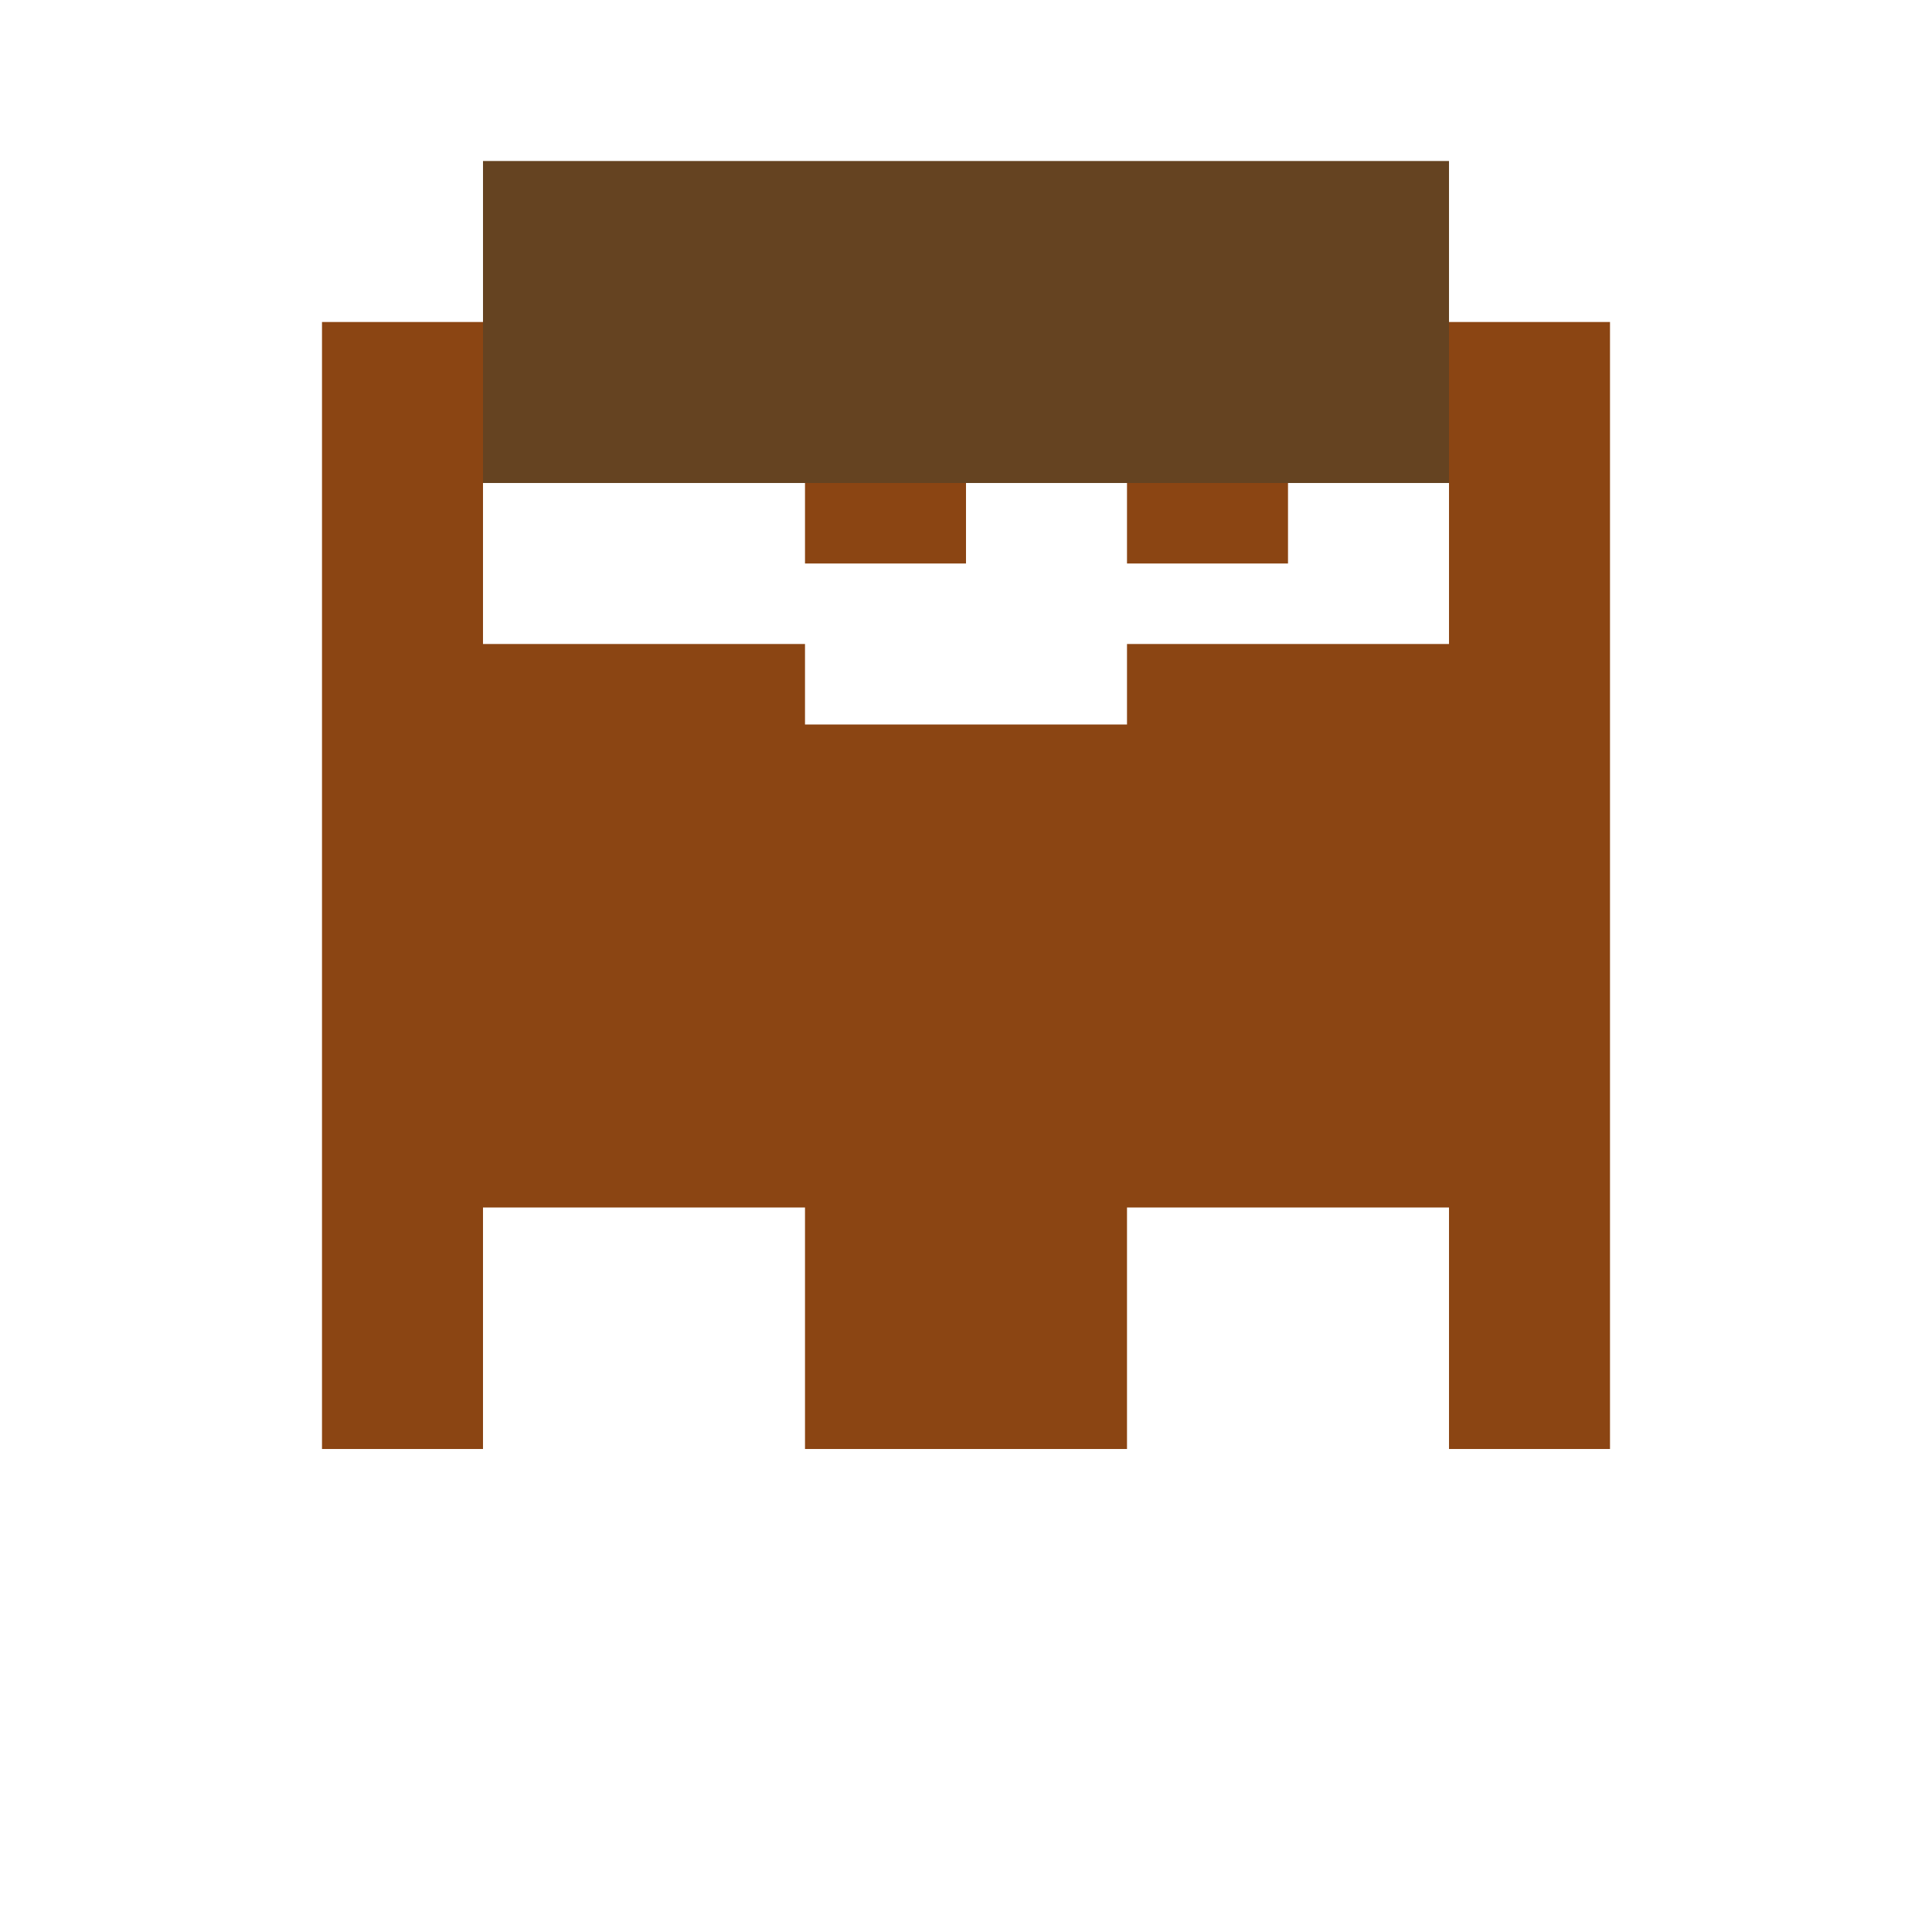
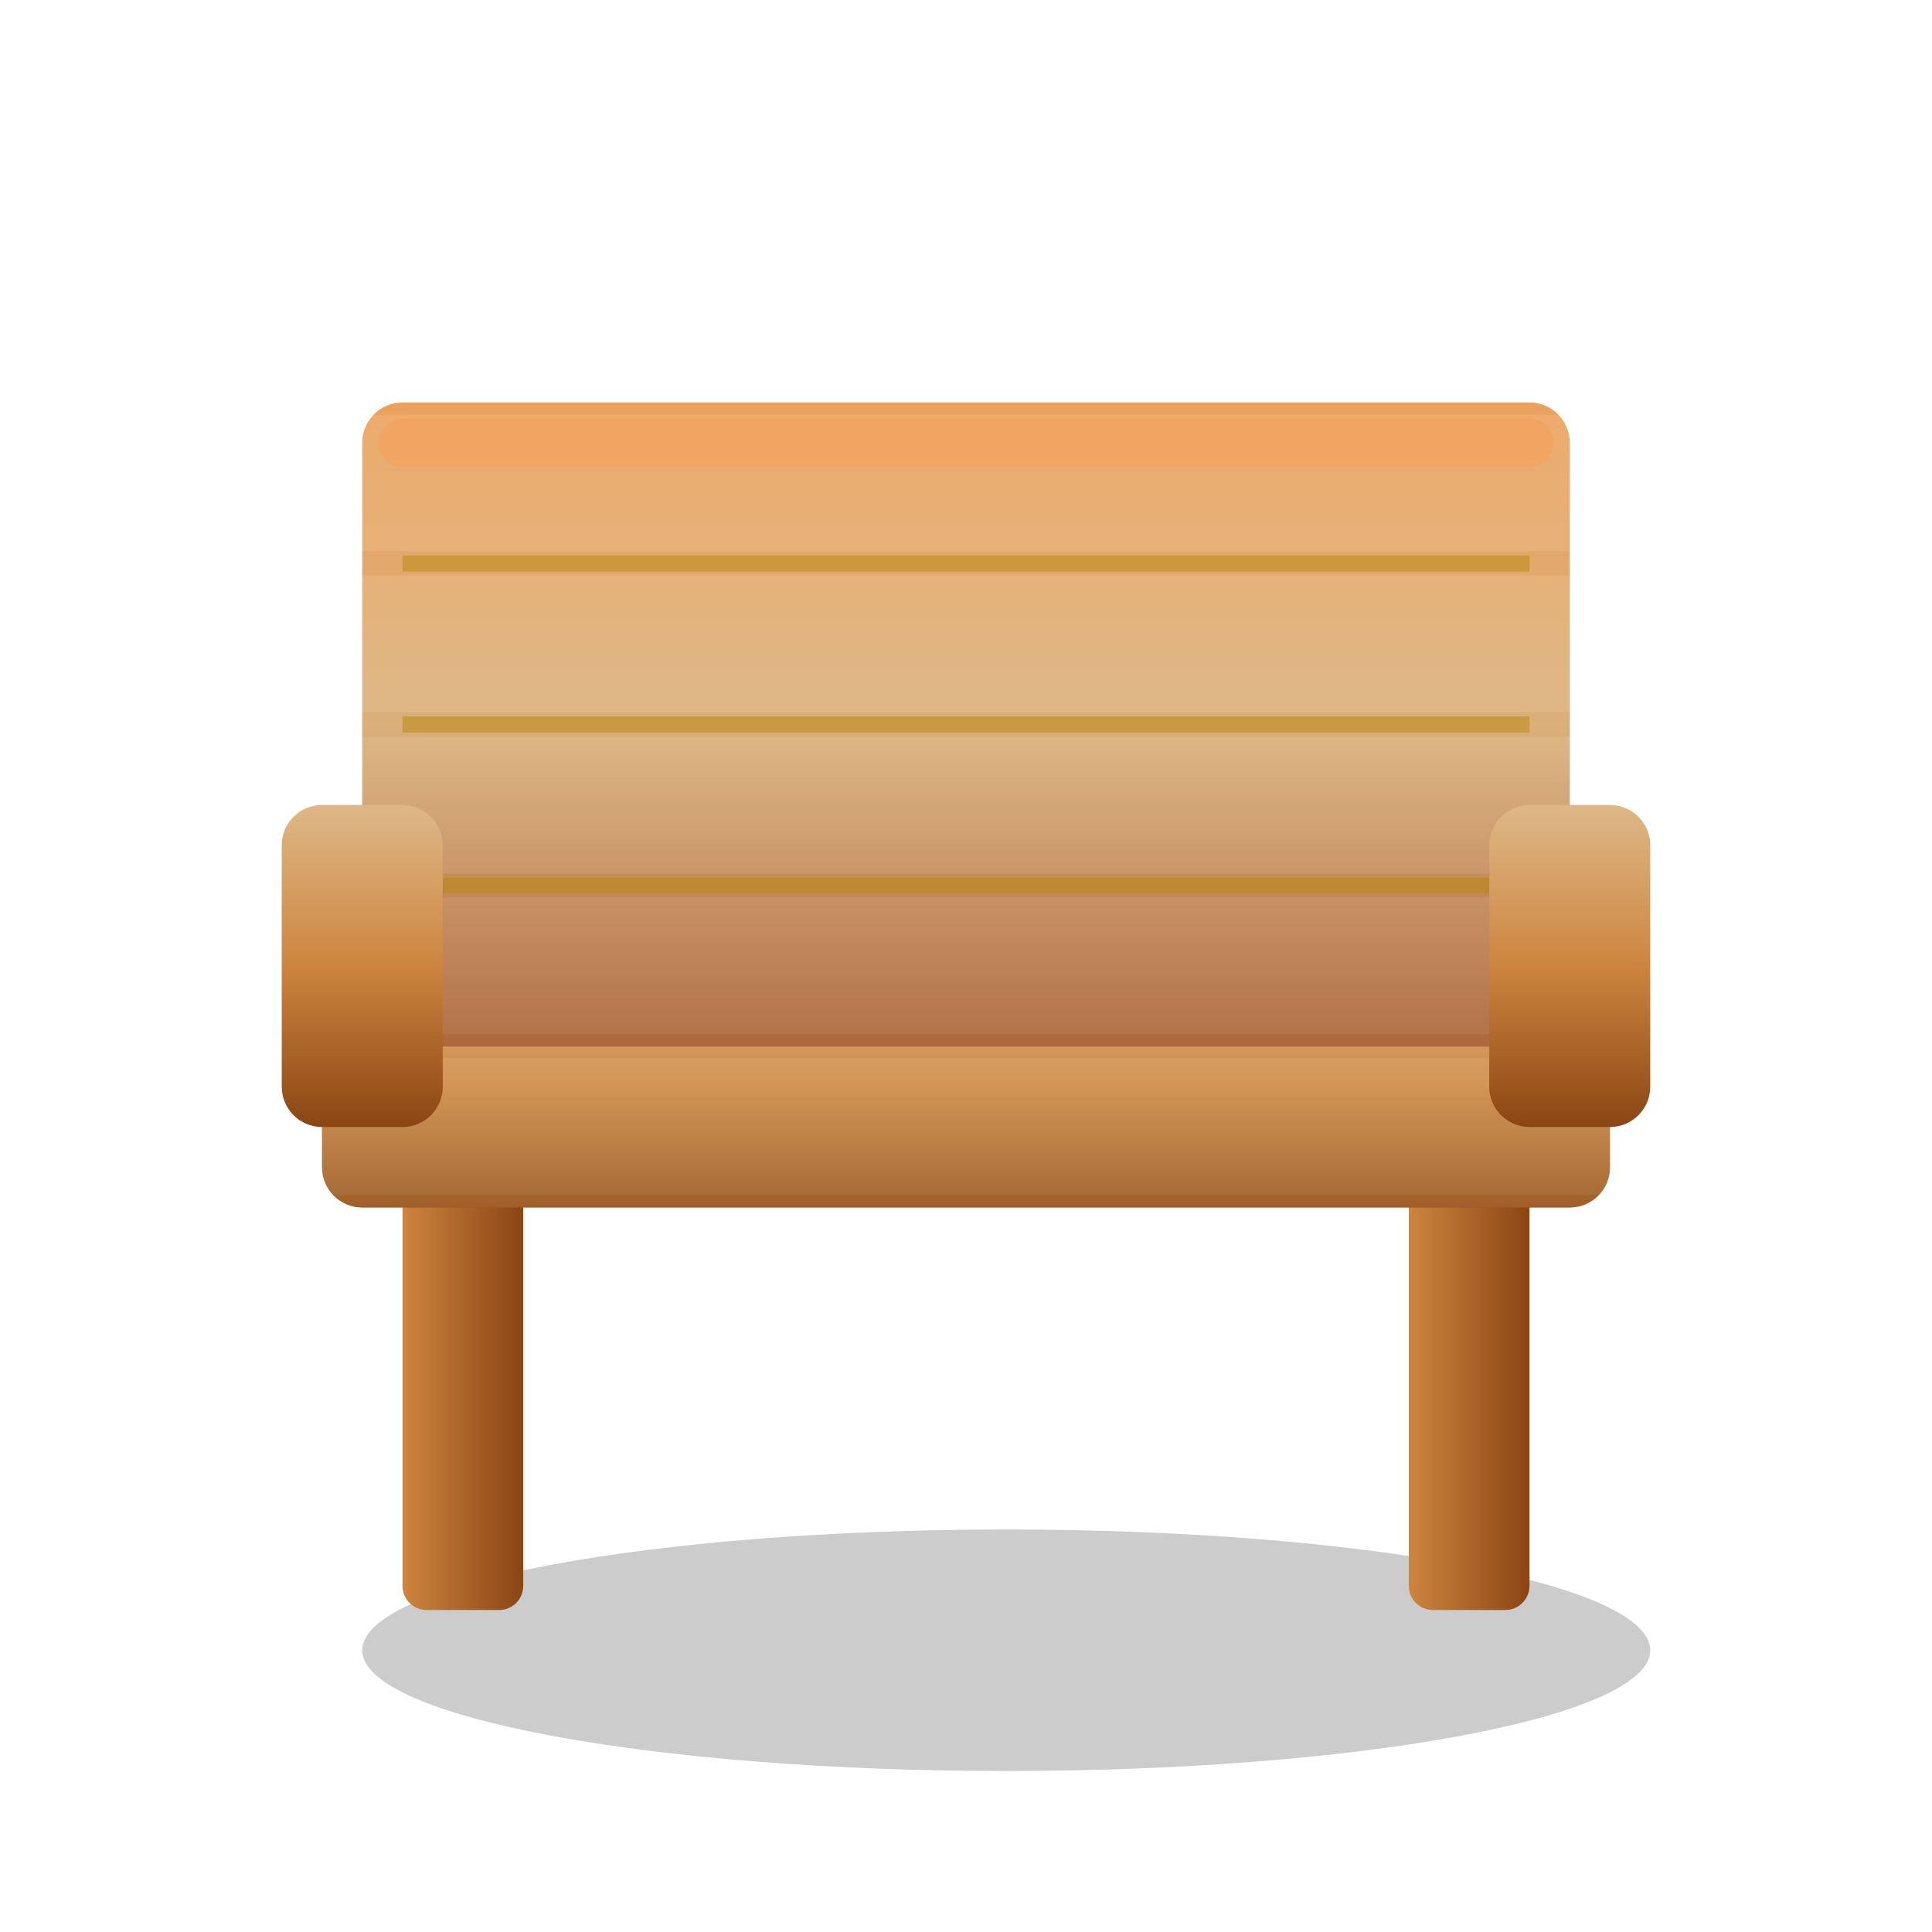
<svg xmlns="http://www.w3.org/2000/svg" width="24" height="24" viewBox="0 0 24 24">
-   <path d="M18 4v4h-4v1h-4v-1h-4v-4h-2v14h2v-3h4v3h4v-3h4v3h2v-14h-2zm-6 3h-2v-1h2v1zm4 0h-2v-1h2v1z" fill="#8B4513" />
-   <path d="M6 2h12v4h-12z" fill="#654321" />
+   <defs>
+     <linearGradient id="woodSeatGradient" x1="0%" y1="0%" x2="0%" y2="100%">
+       <stop offset="0%" style="stop-color:#DEB887;stop-opacity:1" />
+       <stop offset="50%" style="stop-color:#CD853F;stop-opacity:1" />
+       <stop offset="100%" style="stop-color:#8B4513;stop-opacity:1" />
+     </linearGradient>
+     <linearGradient id="woodBackrestGradient" x1="0%" y1="0%" x2="0%" y2="100%">
+       <stop offset="0%" style="stop-color:#F4A460;stop-opacity:1" />
+       <stop offset="50%" style="stop-color:#DEB887;stop-opacity:1" />
+       <stop offset="100%" style="stop-color:#A0522D;stop-opacity:1" />
+     </linearGradient>
+     <linearGradient id="woodLegGradient" x1="0%" y1="0%" x2="100%" y2="0%">
+       <stop offset="0%" style="stop-color:#CD853F;stop-opacity:1" />
+       <stop offset="100%" style="stop-color:#8B4513;stop-opacity:1" />
+     </linearGradient>
+     <pattern id="woodGrain" patternUnits="userSpaceOnUse" width="20" height="2">
+       <rect width="20" height="2" fill="#DEB887" />
+       <line x1="0" y1="1" x2="20" y2="1" stroke="#CD853F" stroke-width="0.3" opacity="0.6" />
+     </pattern>
+   </defs>
+   <ellipse cx="12.5" cy="20.5" rx="8" ry="1.5" fill="#000" opacity="0.2" />
+   <rect x="5" y="14" width="1.5" height="6" fill="url(#woodLegGradient)" rx="0.3" />
+   <rect x="17.5" y="14" width="1.5" height="6" fill="url(#woodLegGradient)" rx="0.3" />
+   <rect x="4" y="12" width="16" height="3" fill="url(#woodSeatGradient)" rx="0.5" />
+   <rect x="4" y="12" width="16" height="3" fill="url(#woodGrain)" opacity="0.3" rx="0.5" />
+   <rect x="4.2" y="12.2" width="15.6" height="0.6" fill="#F4A460" opacity="0.8" rx="0.3" />
+   <rect x="4.5" y="5" width="15" height="8" fill="url(#woodBackrestGradient)" rx="0.5" />
+   <rect x="4.5" y="5" width="15" height="8" fill="url(#woodGrain)" opacity="0.3" rx="0.5" />
+   <rect x="4.7" y="5.2" width="14.6" height="0.6" fill="#F4A460" opacity="0.8" rx="0.3" />
+   <line x1="5" y1="7" x2="19" y2="7" stroke="#B8860B" stroke-width="0.2" opacity="0.5" />
+   <line x1="5" y1="9" x2="19" y2="9" stroke="#B8860B" stroke-width="0.2" opacity="0.5" />
+   <line x1="5" y1="11" x2="19" y2="11" stroke="#B8860B" stroke-width="0.2" opacity="0.5" />
+   <rect x="3.5" y="10" width="2" height="4" fill="url(#woodSeatGradient)" rx="0.5" />
+   <rect x="18.5" y="10" width="2" height="4" fill="url(#woodSeatGradient)" rx="0.5" />
</svg>
